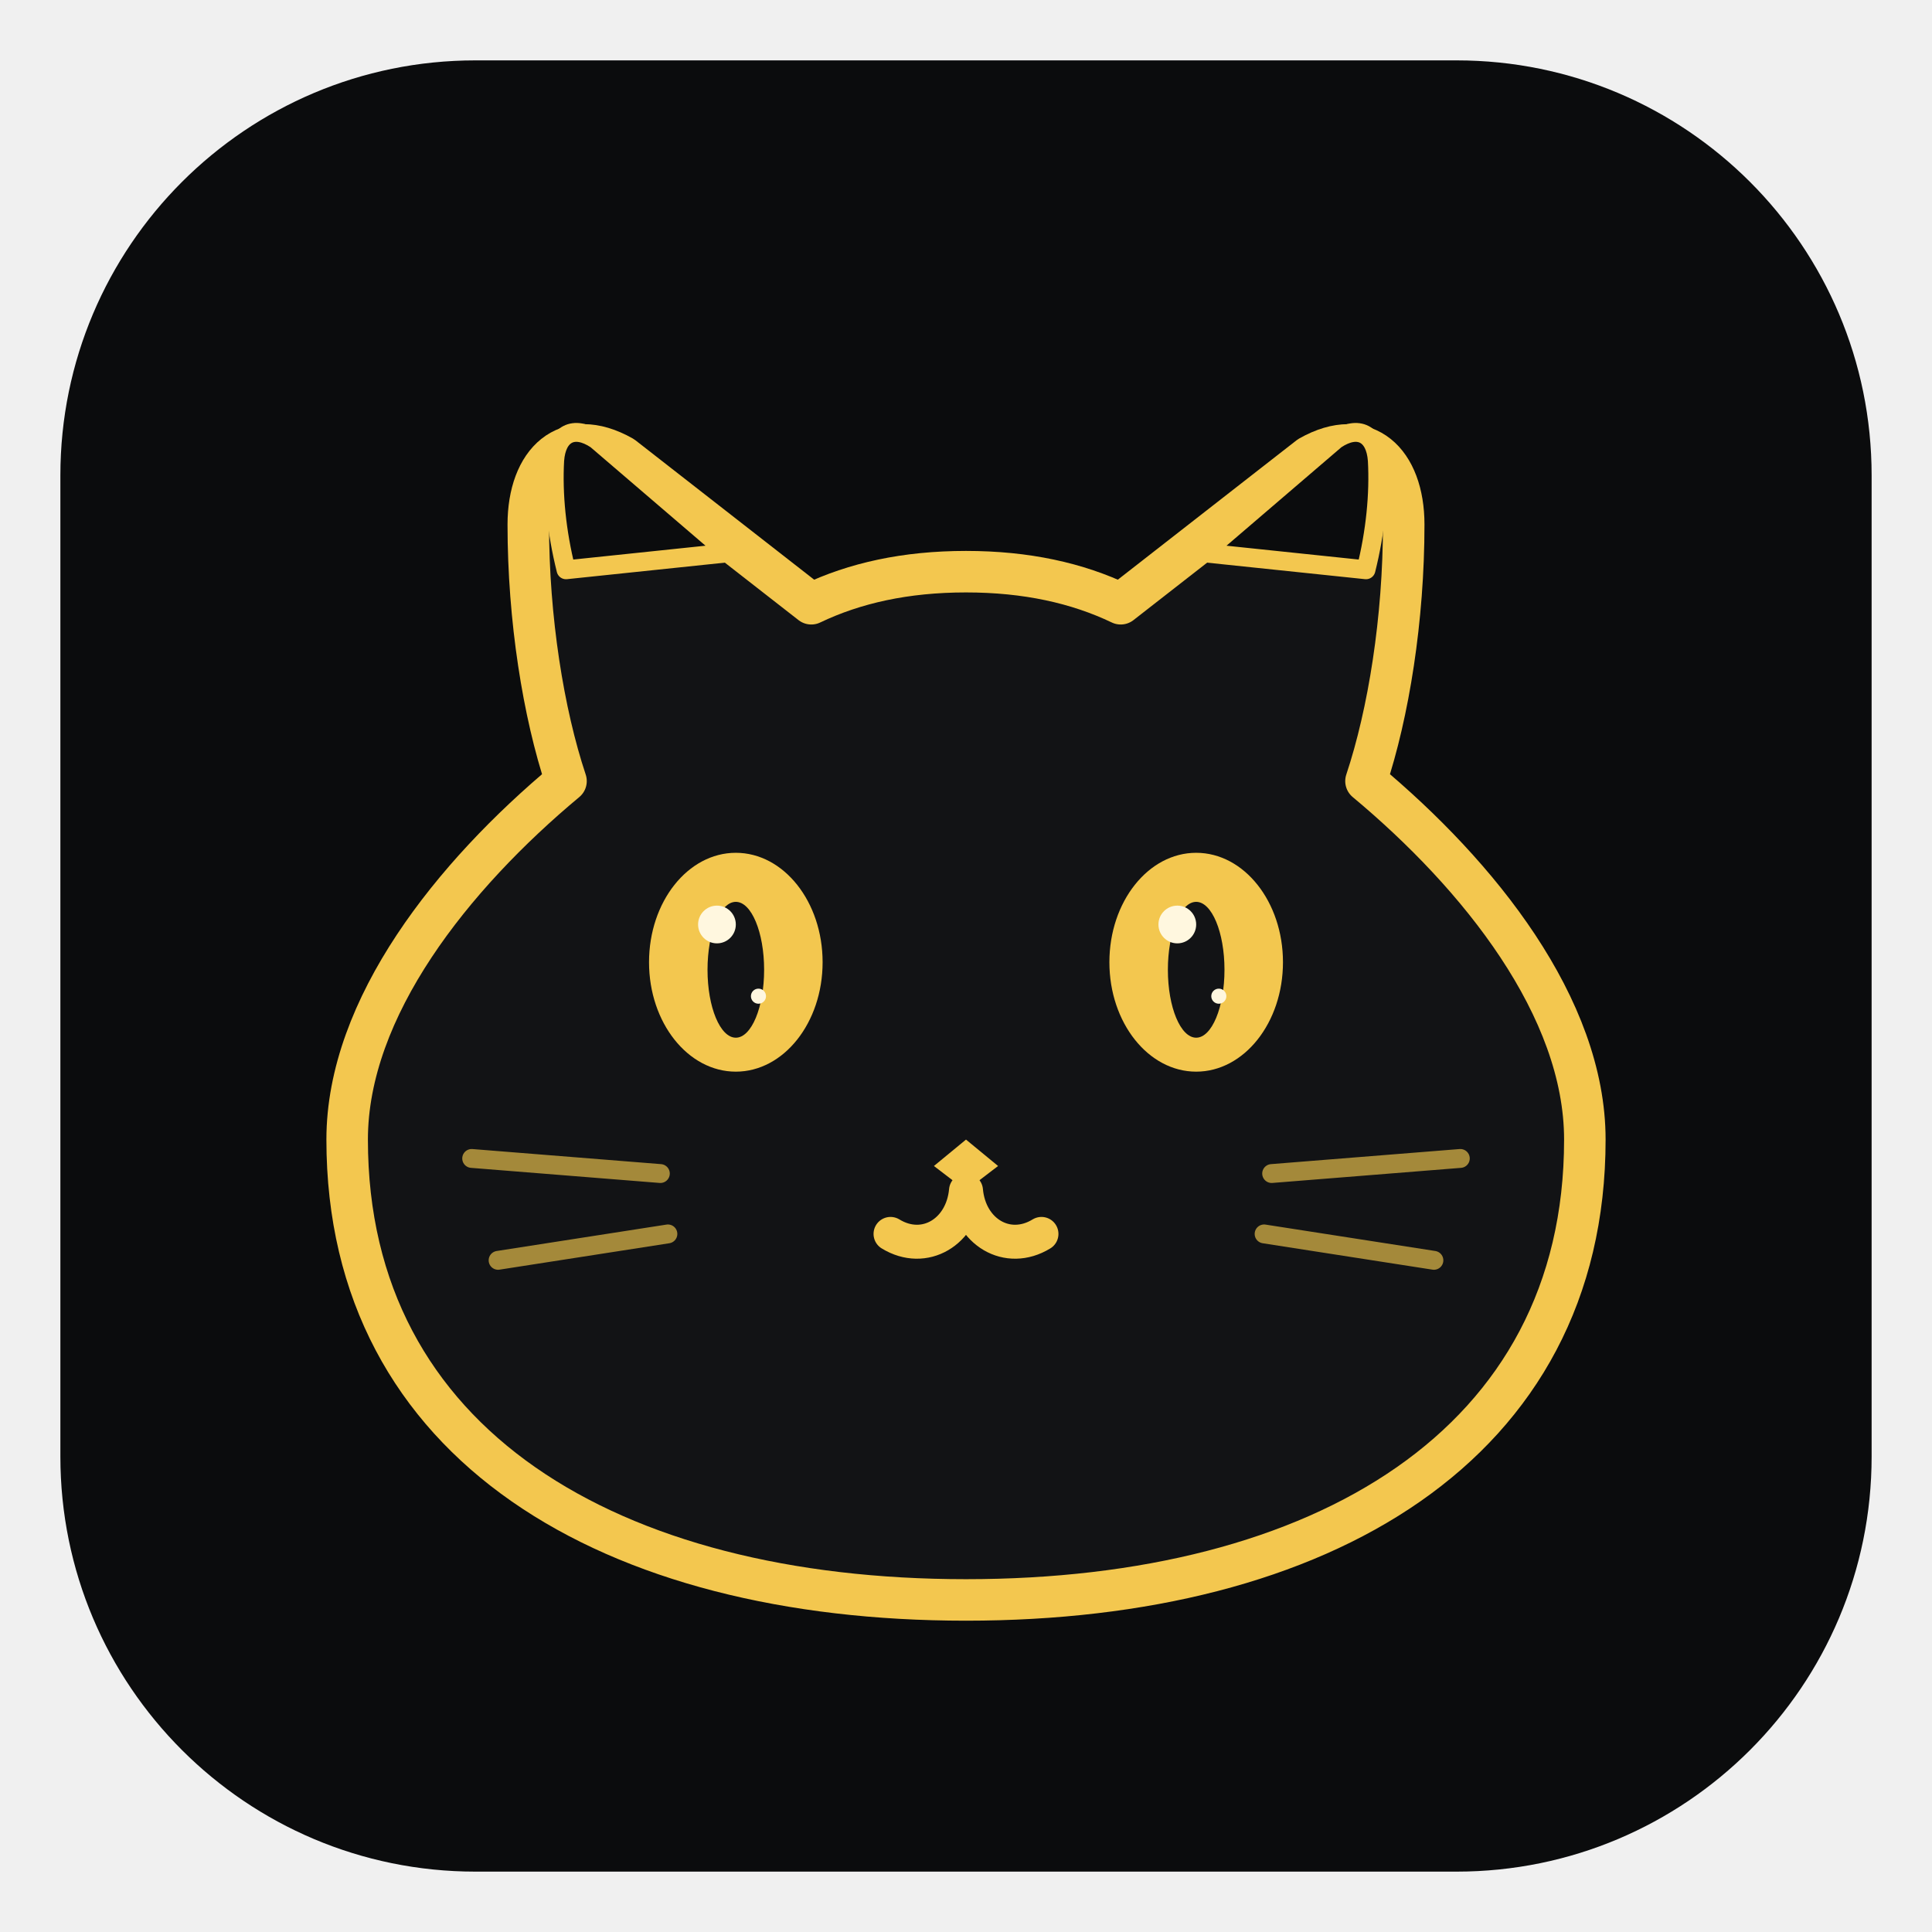
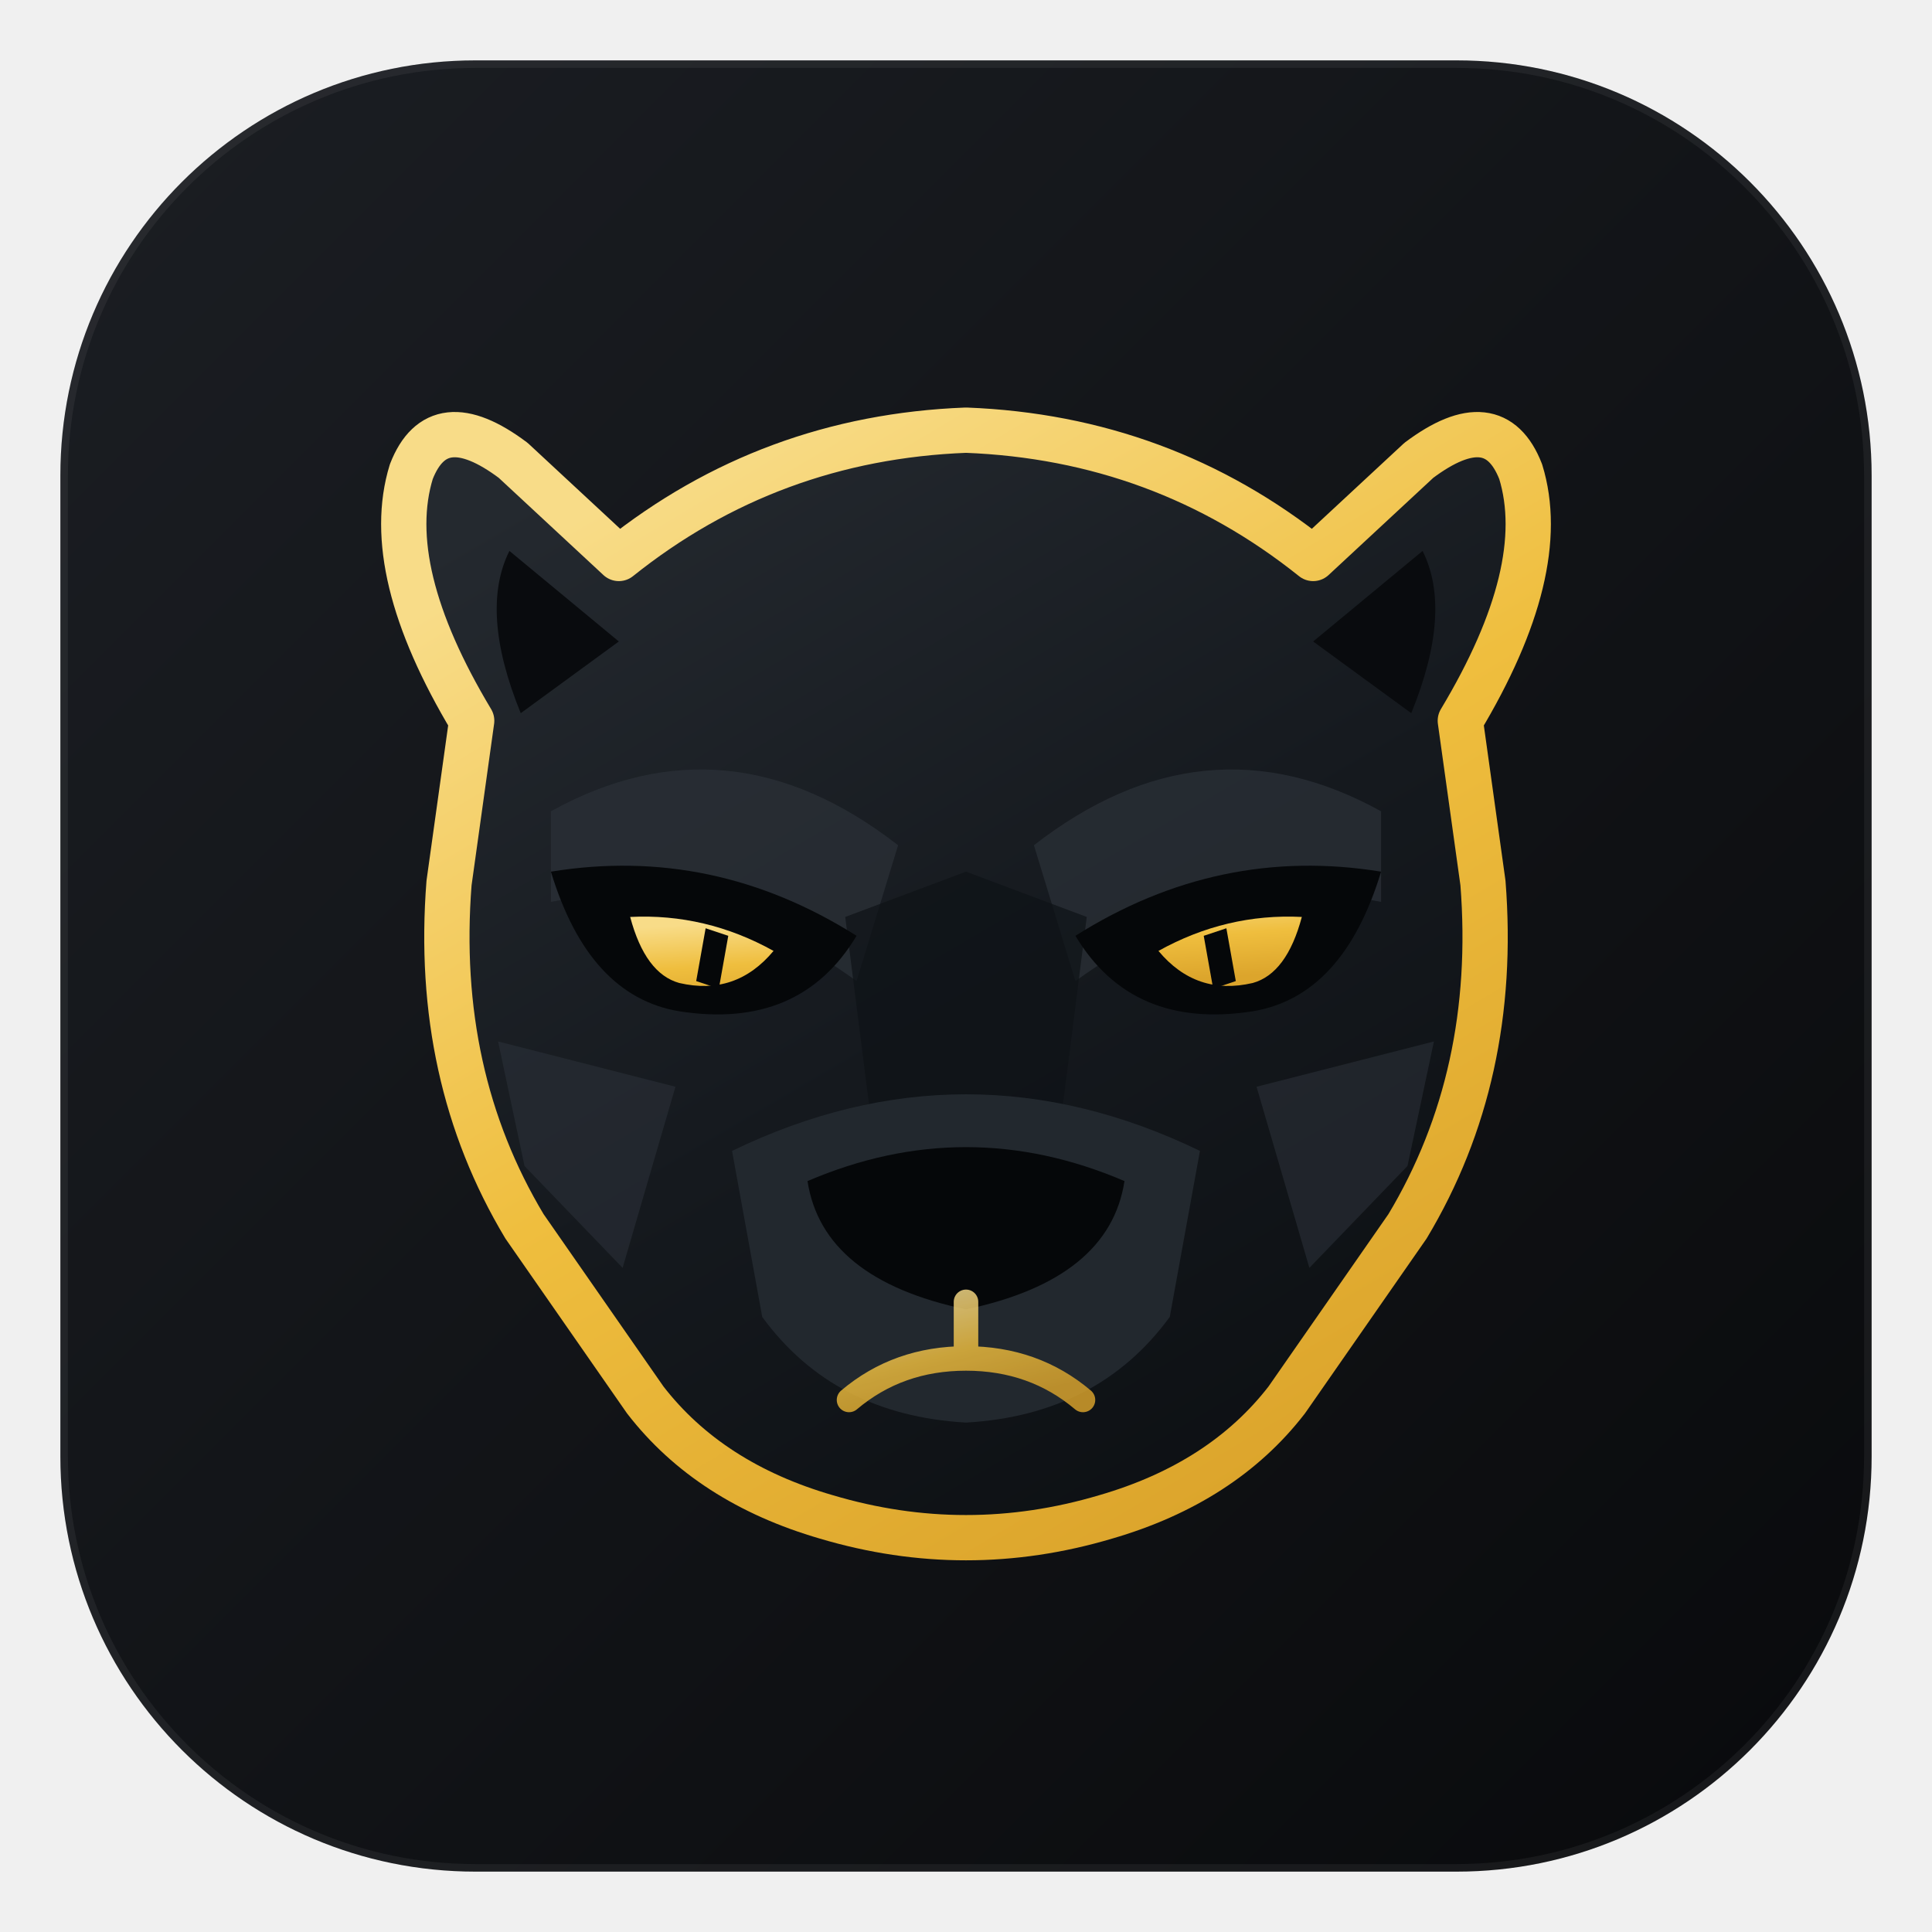
- <svg xmlns="http://www.w3.org/2000/svg" viewBox="0 0 1024 1024">
-   <rect x="32" y="32" width="960" height="960" rx="220" fill="#0b0c0d" />
-   <path d="M300 414c-12-36-20-86-20-136 0-33 20-53 50-36l100 78c23-11 50-17 82-17s59 6 82 17l100-78c30-17 50 3 50 36 0 50-8 100-20 136 60 50 116 120 116 190 0 162-140 244-328 244s-328-82-328-244c0-70 56-140 116-190Z" fill="#121315" stroke="#f3c74f" stroke-width="22" stroke-linejoin="round" />
-   <path d="M300 302c-5-20-7-40-6-58 1-14 10-19 22-11l70 60Z" fill="#0b0c0d" stroke="#f3c74f" stroke-width="10" stroke-linejoin="round" />
-   <path d="M724 302c5-20 7-40 6-58-1-14-10-19-22-11l-70 60Z" fill="#0b0c0d" stroke="#f3c74f" stroke-width="10" stroke-linejoin="round" />
-   <ellipse cx="390" cy="510" rx="46" ry="58" fill="#f3c74f" />
-   <ellipse cx="634" cy="510" rx="46" ry="58" fill="#f3c74f" />
-   <ellipse cx="390" cy="514" rx="15" ry="36" fill="#121315" />
-   <ellipse cx="634" cy="514" rx="15" ry="36" fill="#121315" />
-   <circle cx="380" cy="490" r="10" fill="#fff7df" />
-   <circle cx="624" cy="490" r="10" fill="#fff7df" />
-   <circle cx="402" cy="528" r="4" fill="#fff7df" />
-   <circle cx="646" cy="528" r="4" fill="#fff7df" />
-   <path d="m512 604 17 14-17 13-17-13Z" fill="#f3c74f" />
-   <path d="M512 631c-2 22-22 34-40 23m40-23c2 22 22 34 40 23" fill="none" stroke="#f3c74f" stroke-width="18" stroke-linecap="round" />
-   <path d="M350 622 250 614m104 40-90 14m410-46 100-8m-104 40 90 14" fill="none" stroke="#f3c74f" stroke-width="10" stroke-linecap="round" opacity=".65" />
+ <svg xmlns="http://www.w3.org/2000/svg" width="100%" height="100%" viewBox="0 0 1024 1024">
+   <defs>
+     <linearGradient id="surface" x1="0" y1="0" x2="1" y2="1">
+       <stop stop-color="#1b1e23" />
+       <stop offset="1" stop-color="#090a0c" />
+     </linearGradient>
+     <linearGradient id="fur" x1="0.2" y1="0" x2="0.8" y2="1">
+       <stop stop-color="#24292f" />
+       <stop offset="0.52" stop-color="#15191e" />
+       <stop offset="1" stop-color="#0c0f12" />
+     </linearGradient>
+     <linearGradient id="gold" x1="0.2" y1="0.05" x2="0.75" y2="0.95">
+       <stop stop-color="#f8dc88" />
+       <stop offset="0.5" stop-color="#efbe3e" />
+       <stop offset="1" stop-color="#dca52c" />
+     </linearGradient>
+   </defs>
+   <rect x="32" y="32" width="960" height="960" rx="220" fill="url(#surface)" />
+   <rect x="34" y="34" width="956" height="956" rx="218" fill="none" stroke="#fff" stroke-opacity=".055" stroke-width="4" />
+   <path d="M328 296 272 244q-40-30-54 6-16 52 32 132l-12 86q-8 102 40 182l64 92q34 44 96 62 74 22 148 0 62-18 96-62l64-92q48-80 40-182l-12-86q48-80 32-132-14-36-54-6l-56 52q-80-64-184-68-104 4-184 68Z" fill="url(#fur)" stroke="url(#gold)" stroke-width="24" stroke-linejoin="round" />
+   <path d="m270 292 58 48-52 38q-22-54-6-86Zm484 0-58 48 52 38q22-54 6-86Z" fill="#090b0e" />
+   <path d="M292 430q94-52 184 18l-22 72q-80-58-162-42Zm440 0q-94-52-184 18l22 72q80-58 162-42Z" fill="#2b3138" opacity=".72" />
+   <path d="m448 486 64-24 64 24-18 142-46 30-46-30Z" fill="#0e1216" opacity=".72" />
+   <path d="m264 552 94 24-28 96-52-54Zm496 0-94 24 28 96 52-54Z" fill="#2b3138" opacity=".58" />
+   <path d="M292 462q86-14 162 34-30 50-94 40-48-8-68-74Zm440 0q-86-14-162 34 30 50 94 40 48-8 68-74Z" fill="#050709" />
+   <path d="M334 486q40-2 76 18-20 24-50 17-18-5-26-35Zm356 0q-40-2-76 18 20 24 50 17 18-5 26-35Z" fill="url(#gold)" />
+   <path d="m374 492 12 4-5 28-12-4Zm276 0-12 4 5 28 12-4Z" fill="#050709" />
+   <path d="M388 610q124-60 248 0l-16 88q-38 52-108 56-70-4-108-56Z" fill="#22282e" />
+   <path d="M428 626q84-36 168 0-8 52-84 68-76-16-84-68Z" fill="#050709" />
+   <path d="M512 690v30m0 0q-36 0-62 22m62-22q36 0 62 22" fill="none" stroke="url(#gold)" stroke-width="13" stroke-linecap="round" stroke-linejoin="round" opacity=".82" />
</svg>
